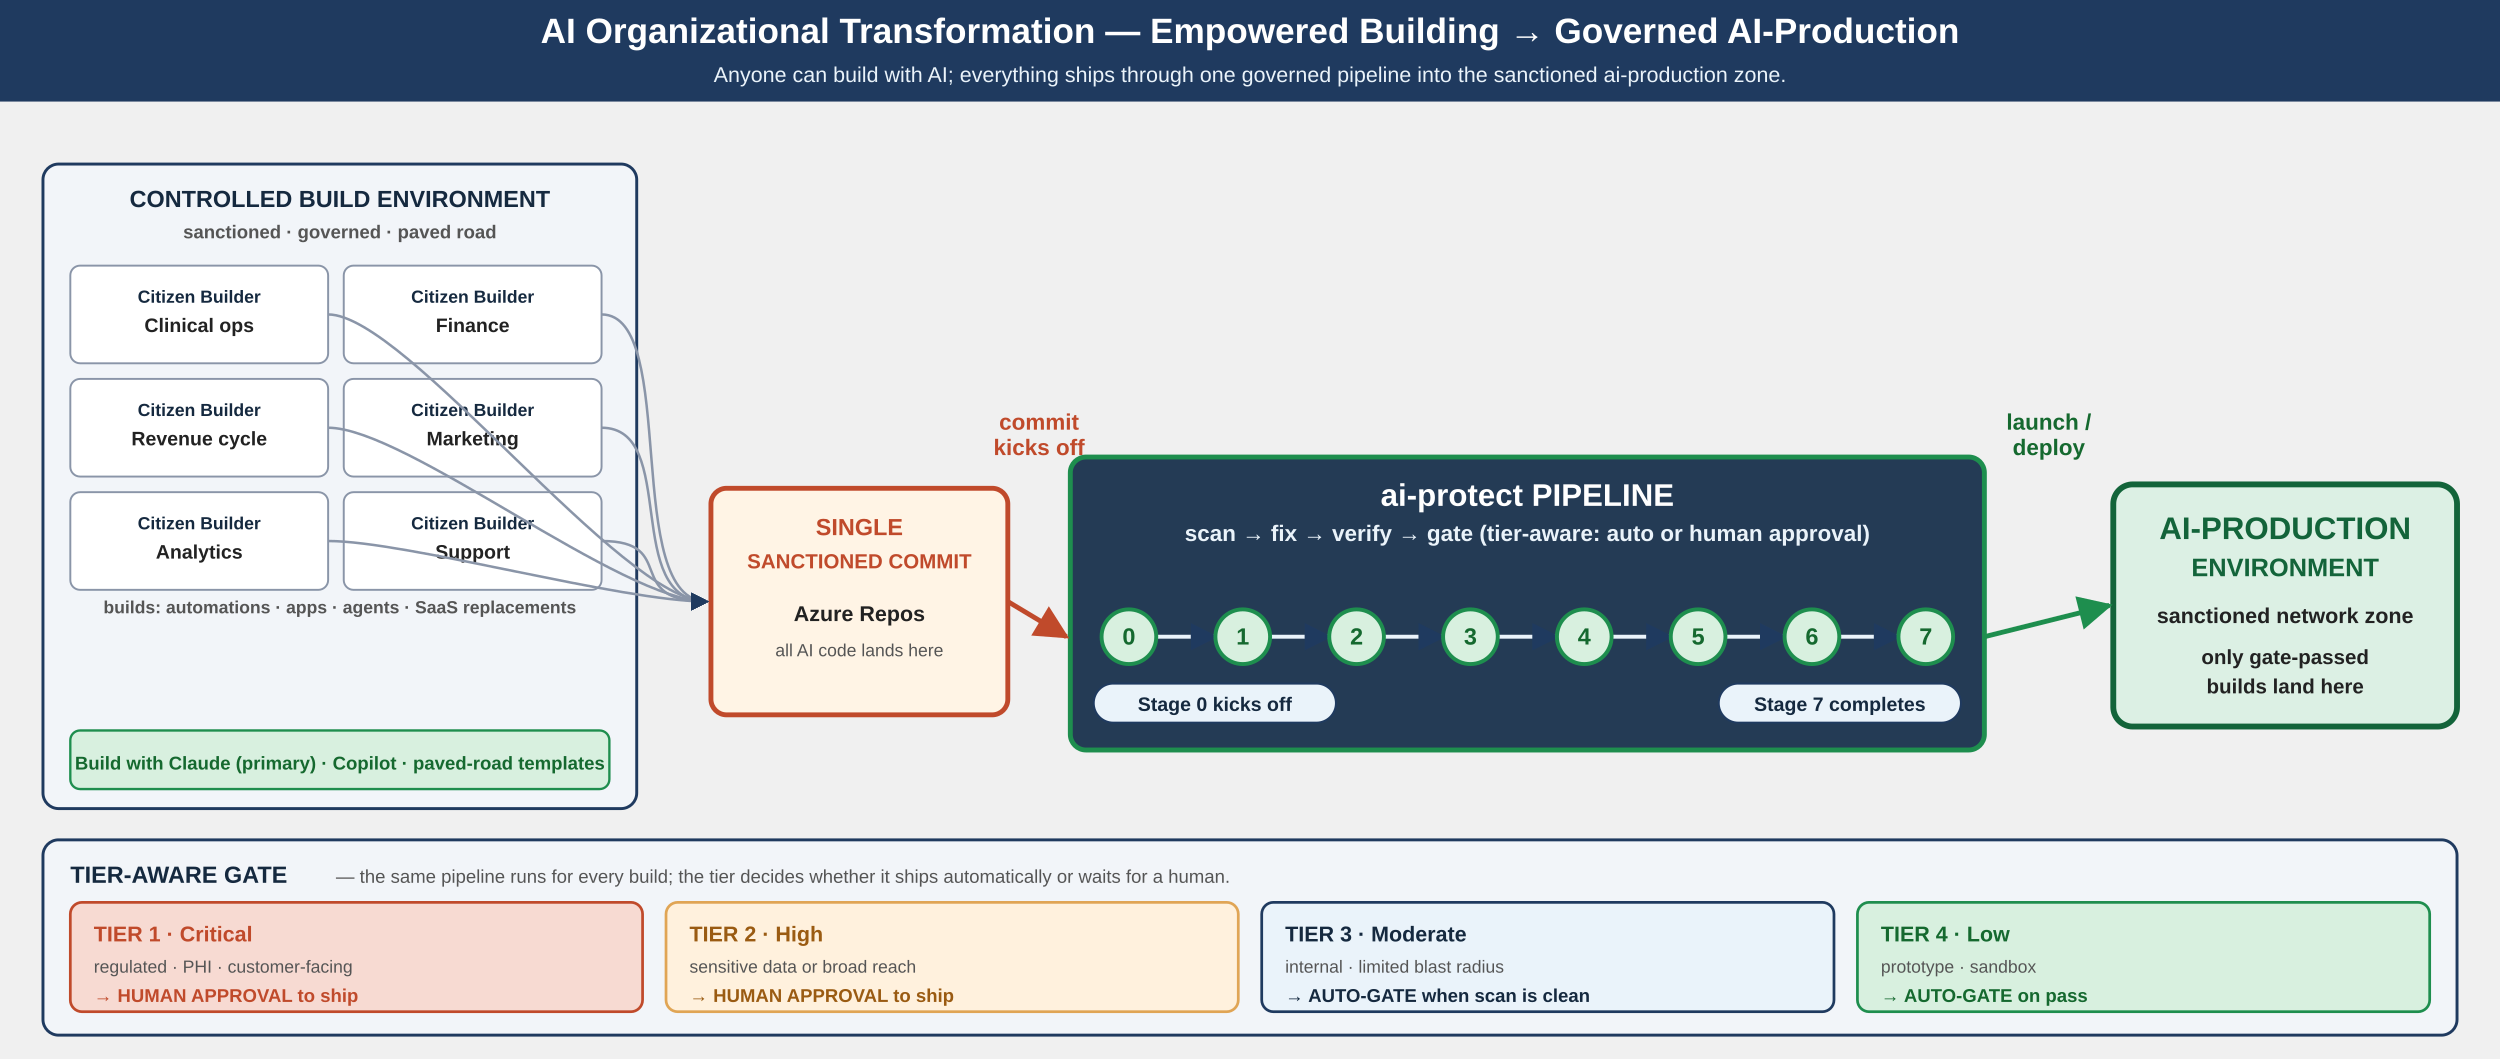
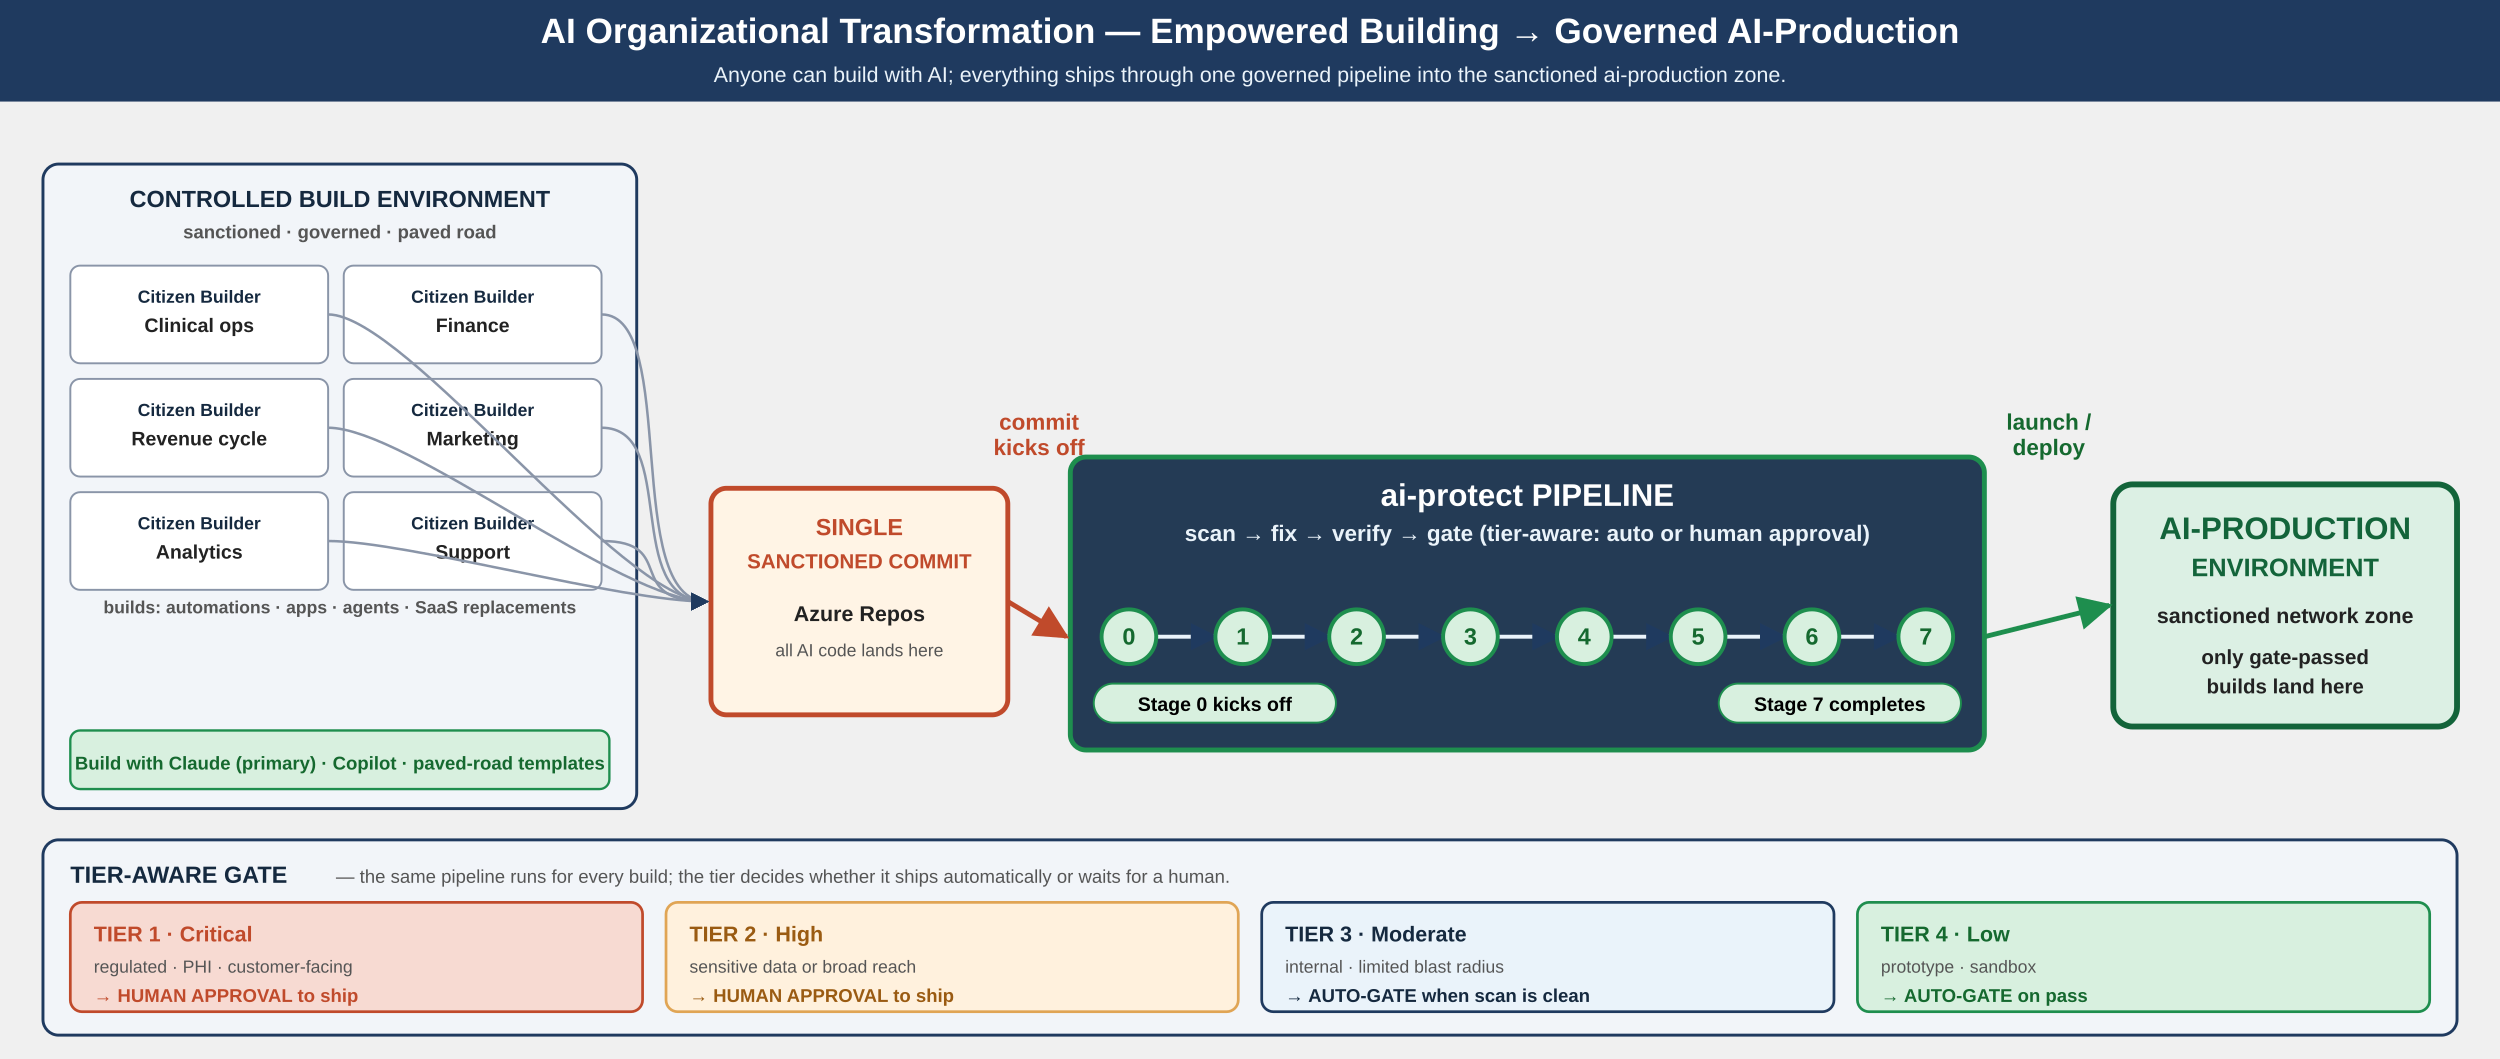
<svg xmlns="http://www.w3.org/2000/svg" width="1280" height="542" viewBox="0 0 1280 542" font-family="Arial, Helvetica, sans-serif">
  <defs>
    <marker id="arr" viewBox="0 0 10 10" refX="9" refY="5" markerWidth="7" markerHeight="7" orient="auto-start-reverse">
      <path d="M 0 0 L 10 5 L 0 10 z" fill="#1F3A5F" />
    </marker>
    <marker id="arrL" viewBox="0 0 10 10" refX="9" refY="5" markerWidth="7" markerHeight="7" orient="auto-start-reverse">
      <path d="M 0 0 L 10 5 L 0 10 z" fill="#8A95A8" />
    </marker>
    <marker id="arrA" viewBox="0 0 10 10" refX="9" refY="5" markerWidth="7" markerHeight="7" orient="auto-start-reverse">
      <path d="M 0 0 L 10 5 L 0 10 z" fill="#C04A2B" />
    </marker>
  </defs>
  <defs>
    <marker id="arrGr" viewBox="0 0 10 10" refX="9" refY="5" markerWidth="7" markerHeight="7" orient="auto-start-reverse">
      <path d="M0 0 L10 5 L0 10 z" fill="#1E8E4E" />
    </marker>
  </defs>
  <rect x="0" y="0" width="1280" height="52" fill="#1F3A5F" stroke="#1F3A5F" stroke-width="0" rx="0" ry="0" />
  <text x="640.0" y="22" font-size="18" fill="#FFFFFF" text-anchor="middle" font-weight="bold">AI Organizational Transformation — Empowered Building → Governed AI-Production</text>
  <text x="640.0" y="42" font-size="11" fill="#EAF3FA" text-anchor="middle" font-weight="normal">Anyone can build with AI; everything ships through one governed pipeline into the sanctioned ai-production zone.</text>
  <rect x="22" y="84" width="304" height="330" fill="#F2F5F9" stroke="#1F3A5F" stroke-width="1.5" rx="8" ry="8" />
  <text x="174.0" y="106" font-size="12" fill="#15293F" text-anchor="middle" font-weight="bold">CONTROLLED BUILD ENVIRONMENT</text>
  <text x="174.0" y="122" font-size="9.5" fill="#555555" text-anchor="middle" font-weight="bold">sanctioned · governed · paved road</text>
  <rect x="36" y="136" width="132" height="50" fill="#FFFFFF" stroke="#8A95A8" stroke-width="1" rx="5" ry="5" />
  <text x="102.0" y="155" font-size="9" fill="#15293F" text-anchor="middle" font-weight="bold">Citizen Builder</text>
  <text x="102.0" y="170" font-size="10" fill="#222222" text-anchor="middle" font-weight="bold">Clinical ops</text>
  <rect x="176" y="136" width="132" height="50" fill="#FFFFFF" stroke="#8A95A8" stroke-width="1" rx="5" ry="5" />
  <text x="242.0" y="155" font-size="9" fill="#15293F" text-anchor="middle" font-weight="bold">Citizen Builder</text>
  <text x="242.0" y="170" font-size="10" fill="#222222" text-anchor="middle" font-weight="bold">Finance</text>
  <rect x="36" y="194" width="132" height="50" fill="#FFFFFF" stroke="#8A95A8" stroke-width="1" rx="5" ry="5" />
  <text x="102.0" y="213" font-size="9" fill="#15293F" text-anchor="middle" font-weight="bold">Citizen Builder</text>
  <text x="102.0" y="228" font-size="10" fill="#222222" text-anchor="middle" font-weight="bold">Revenue cycle</text>
  <rect x="176" y="194" width="132" height="50" fill="#FFFFFF" stroke="#8A95A8" stroke-width="1" rx="5" ry="5" />
  <text x="242.0" y="213" font-size="9" fill="#15293F" text-anchor="middle" font-weight="bold">Citizen Builder</text>
  <text x="242.0" y="228" font-size="10" fill="#222222" text-anchor="middle" font-weight="bold">Marketing</text>
  <rect x="36" y="252" width="132" height="50" fill="#FFFFFF" stroke="#8A95A8" stroke-width="1" rx="5" ry="5" />
  <text x="102.0" y="271" font-size="9" fill="#15293F" text-anchor="middle" font-weight="bold">Citizen Builder</text>
  <text x="102.0" y="286" font-size="10" fill="#222222" text-anchor="middle" font-weight="bold">Analytics</text>
  <rect x="176" y="252" width="132" height="50" fill="#FFFFFF" stroke="#8A95A8" stroke-width="1" rx="5" ry="5" />
  <text x="242.0" y="271" font-size="9" fill="#15293F" text-anchor="middle" font-weight="bold">Citizen Builder</text>
  <text x="242.0" y="286" font-size="10" fill="#222222" text-anchor="middle" font-weight="bold">Support</text>
  <text x="174.0" y="314" font-size="9" fill="#555555" text-anchor="middle" font-weight="bold">builds: automations · apps · agents · SaaS replacements</text>
  <rect x="36" y="374" width="276" height="30" fill="#D8F0DF" stroke="#1E8E4E" stroke-width="1.2" rx="5" ry="5" />
  <text x="174.0" y="394" font-size="9.5" fill="#15692F" text-anchor="middle" font-weight="bold">Build with Claude (primary) · Copilot · paved-road templates</text>
  <rect x="364" y="250" width="152" height="116" fill="#FFF4E5" stroke="#C04A2B" stroke-width="2.5" rx="8" ry="8" />
  <text x="440.0" y="274" font-size="12" fill="#C04A2B" text-anchor="middle" font-weight="bold">SINGLE</text>
  <text x="440.0" y="291" font-size="10.5" fill="#C04A2B" text-anchor="middle" font-weight="bold">SANCTIONED COMMIT</text>
  <text x="440.0" y="318" font-size="11" fill="#222222" text-anchor="middle" font-weight="bold">Azure Repos</text>
  <text x="440.0" y="336" font-size="9" fill="#555555" text-anchor="middle" font-weight="normal">all AI code lands here</text>
  <path d="M 168 161.0 C 208 161.0, 318 308.0, 362 308.0" fill="none" stroke="#8A95A8" stroke-width="1.3" marker-end="url(#arr)" />
  <path d="M 308 161.0 C 348 161.0, 318 308.0, 362 308.0" fill="none" stroke="#8A95A8" stroke-width="1.3" marker-end="url(#arr)" />
  <path d="M 168 219.0 C 208 219.0, 318 308.0, 362 308.0" fill="none" stroke="#8A95A8" stroke-width="1.3" marker-end="url(#arr)" />
  <path d="M 308 219.0 C 348 219.0, 318 308.0, 362 308.0" fill="none" stroke="#8A95A8" stroke-width="1.3" marker-end="url(#arr)" />
  <path d="M 168 277.0 C 208 277.0, 318 308.0, 362 308.0" fill="none" stroke="#8A95A8" stroke-width="1.3" marker-end="url(#arr)" />
  <path d="M 308 277.0 C 348 277.0, 318 308.0, 362 308.0" fill="none" stroke="#8A95A8" stroke-width="1.3" marker-end="url(#arr)" />
  <rect x="548" y="234" width="468" height="150" fill="#243B55" stroke="#1E8E4E" stroke-width="2.5" rx="8" ry="8" />
  <text x="782.0" y="259" font-size="16" fill="#FFFFFF" text-anchor="middle" font-weight="bold">ai-protect PIPELINE</text>
  <text x="782.0" y="277" font-size="11.5" fill="#EAF3FA" text-anchor="middle" font-weight="bold">scan → fix → verify → gate  (tier-aware: auto or human approval)</text>
  <line x1="592.0" y1="326" x2="622.286" y2="326" stroke="#EAF3FA" stroke-width="2" marker-end="url(#arr)" />
  <circle cx="578.0" cy="326" r="14" fill="#D8F0DF" stroke="#1E8E4E" stroke-width="2" />
  <text x="578.0" y="330" font-size="12" fill="#15692F" text-anchor="middle" font-weight="bold">0</text>
  <line x1="650.286" y1="326" x2="680.571" y2="326" stroke="#EAF3FA" stroke-width="2" marker-end="url(#arr)" />
  <circle cx="636.286" cy="326" r="14" fill="#D8F0DF" stroke="#1E8E4E" stroke-width="2" />
  <text x="636.286" y="330" font-size="12" fill="#15692F" text-anchor="middle" font-weight="bold">1</text>
  <line x1="708.571" y1="326" x2="738.857" y2="326" stroke="#EAF3FA" stroke-width="2" marker-end="url(#arr)" />
  <circle cx="694.571" cy="326" r="14" fill="#D8F0DF" stroke="#1E8E4E" stroke-width="2" />
  <text x="694.571" y="330" font-size="12" fill="#15692F" text-anchor="middle" font-weight="bold">2</text>
  <line x1="766.857" y1="326" x2="797.143" y2="326" stroke="#EAF3FA" stroke-width="2" marker-end="url(#arr)" />
  <circle cx="752.857" cy="326" r="14" fill="#D8F0DF" stroke="#1E8E4E" stroke-width="2" />
  <text x="752.857" y="330" font-size="12" fill="#15692F" text-anchor="middle" font-weight="bold">3</text>
  <line x1="825.143" y1="326" x2="855.429" y2="326" stroke="#EAF3FA" stroke-width="2" marker-end="url(#arr)" />
  <circle cx="811.143" cy="326" r="14" fill="#D8F0DF" stroke="#1E8E4E" stroke-width="2" />
  <text x="811.143" y="330" font-size="12" fill="#15692F" text-anchor="middle" font-weight="bold">4</text>
  <line x1="883.429" y1="326" x2="913.714" y2="326" stroke="#EAF3FA" stroke-width="2" marker-end="url(#arr)" />
  <circle cx="869.429" cy="326" r="14" fill="#D8F0DF" stroke="#1E8E4E" stroke-width="2" />
  <text x="869.429" y="330" font-size="12" fill="#15692F" text-anchor="middle" font-weight="bold">5</text>
  <line x1="941.714" y1="326" x2="972" y2="326" stroke="#EAF3FA" stroke-width="2" marker-end="url(#arr)" />
  <circle cx="927.714" cy="326" r="14" fill="#D8F0DF" stroke="#1E8E4E" stroke-width="2" />
  <text x="927.714" y="330" font-size="12" fill="#15692F" text-anchor="middle" font-weight="bold">6</text>
  <circle cx="986.0" cy="326" r="14" fill="#D8F0DF" stroke="#1E8E4E" stroke-width="2" />
  <text x="986.0" y="330" font-size="12" fill="#15692F" text-anchor="middle" font-weight="bold">7</text>
-   <rect x="560" y="350" width="124" height="20" fill="#EAF3FA" stroke="#1F3A5F" stroke-width="1" rx="10" ry="10" />
-   <text x="622" y="364" font-size="10" fill="#15293F" text-anchor="middle" font-weight="bold">Stage 0 kicks off</text>
-   <rect x="880" y="350" width="124" height="20" fill="#EAF3FA" stroke="#1F3A5F" stroke-width="1" rx="10" ry="10" />
-   <text x="942" y="364" font-size="10" fill="#15293F" text-anchor="middle" font-weight="bold">Stage 7 completes</text>
+   <rect x="560" y="350" width="124" height="20" fill="#D8F0DF" stroke="#1E8E4E" stroke-width="1" rx="10" ry="10" />
+   <text x="622" y="364" font-size="10" fill="#000000" text-anchor="middle" font-weight="bold">Stage 0 kicks off</text>
+   <rect x="880" y="350" width="124" height="20" fill="#D8F0DF" stroke="#1E8E4E" stroke-width="1" rx="10" ry="10" />
+   <text x="942" y="364" font-size="10" fill="#000000" text-anchor="middle" font-weight="bold">Stage 7 completes</text>
  <line x1="516" y1="308.0" x2="546" y2="326" stroke="#C04A2B" stroke-width="2.5" marker-end="url(#arrA)" />
  <text x="532.0" y="220" font-size="11.5" fill="#C04A2B" text-anchor="middle" font-weight="bold">commit</text>
  <text x="532.0" y="233" font-size="11.5" fill="#C04A2B" text-anchor="middle" font-weight="bold">kicks off</text>
  <rect x="1082" y="248" width="176" height="124" fill="#DCF0E4" stroke="#13643A" stroke-width="3" rx="10" ry="10" />
  <text x="1170.0" y="276" font-size="16" fill="#13643A" text-anchor="middle" font-weight="bold">AI-PRODUCTION</text>
  <text x="1170.0" y="295" font-size="13" fill="#13643A" text-anchor="middle" font-weight="bold">ENVIRONMENT</text>
  <text x="1170.0" y="319" font-size="11" fill="#222222" text-anchor="middle" font-weight="bold">sanctioned network zone</text>
  <text x="1170.0" y="340" font-size="10.5" fill="#222222" text-anchor="middle" font-weight="bold">only gate-passed</text>
  <text x="1170.0" y="355" font-size="10.5" fill="#222222" text-anchor="middle" font-weight="bold">builds land here</text>
  <line x1="1016" y1="326" x2="1080" y2="310.0" stroke="#1E8E4E" stroke-width="2.5" marker-end="url(#arrGr)" />
  <text x="1049.0" y="220" font-size="11.5" fill="#15692F" text-anchor="middle" font-weight="bold">launch /</text>
  <text x="1049.0" y="233" font-size="11.5" fill="#15692F" text-anchor="middle" font-weight="bold">deploy</text>
  <rect x="22" y="430" width="1236" height="100" fill="#F2F5F9" stroke="#1F3A5F" stroke-width="1.5" rx="8" ry="8" />
  <text x="36" y="452" font-size="12" fill="#15293F" text-anchor="start" font-weight="bold">TIER-AWARE GATE</text>
  <text x="172" y="452" font-size="9.5" fill="#555555" text-anchor="start" font-weight="normal">— the same pipeline runs for every build; the tier decides whether it ships automatically or waits for a human.</text>
  <rect x="36.0" y="462" width="293.0" height="56" fill="#F7DAD2" stroke="#C04A2B" stroke-width="1.4" rx="6" ry="6" />
  <text x="48.0" y="482" font-size="11" fill="#C04A2B" text-anchor="start" font-weight="bold">TIER 1 · Critical</text>
  <text x="48.0" y="498" font-size="9" fill="#555555" text-anchor="start" font-weight="normal">regulated · PHI · customer-facing</text>
  <text x="48.0" y="513" font-size="9.5" fill="#C04A2B" text-anchor="start" font-weight="bold">→ HUMAN APPROVAL to ship</text>
  <rect x="341.0" y="462" width="293.0" height="56" fill="#FFF1DD" stroke="#E0A555" stroke-width="1.4" rx="6" ry="6" />
  <text x="353.0" y="482" font-size="11" fill="#9A5B12" text-anchor="start" font-weight="bold">TIER 2 · High</text>
  <text x="353.0" y="498" font-size="9" fill="#555555" text-anchor="start" font-weight="normal">sensitive data or broad reach</text>
  <text x="353.0" y="513" font-size="9.5" fill="#9A5B12" text-anchor="start" font-weight="bold">→ HUMAN APPROVAL to ship</text>
  <rect x="646.0" y="462" width="293.0" height="56" fill="#EAF3FA" stroke="#1F3A5F" stroke-width="1.4" rx="6" ry="6" />
  <text x="658.0" y="482" font-size="11" fill="#15293F" text-anchor="start" font-weight="bold">TIER 3 · Moderate</text>
  <text x="658.0" y="498" font-size="9" fill="#555555" text-anchor="start" font-weight="normal">internal · limited blast radius</text>
  <text x="658.0" y="513" font-size="9.5" fill="#15293F" text-anchor="start" font-weight="bold">→ AUTO-GATE when scan is clean</text>
  <rect x="951.0" y="462" width="293.0" height="56" fill="#D8F0DF" stroke="#1E8E4E" stroke-width="1.4" rx="6" ry="6" />
  <text x="963.0" y="482" font-size="11" fill="#15692F" text-anchor="start" font-weight="bold">TIER 4 · Low</text>
  <text x="963.0" y="498" font-size="9" fill="#555555" text-anchor="start" font-weight="normal">prototype · sandbox</text>
  <text x="963.0" y="513" font-size="9.5" fill="#15692F" text-anchor="start" font-weight="bold">→ AUTO-GATE on pass</text>
</svg>
